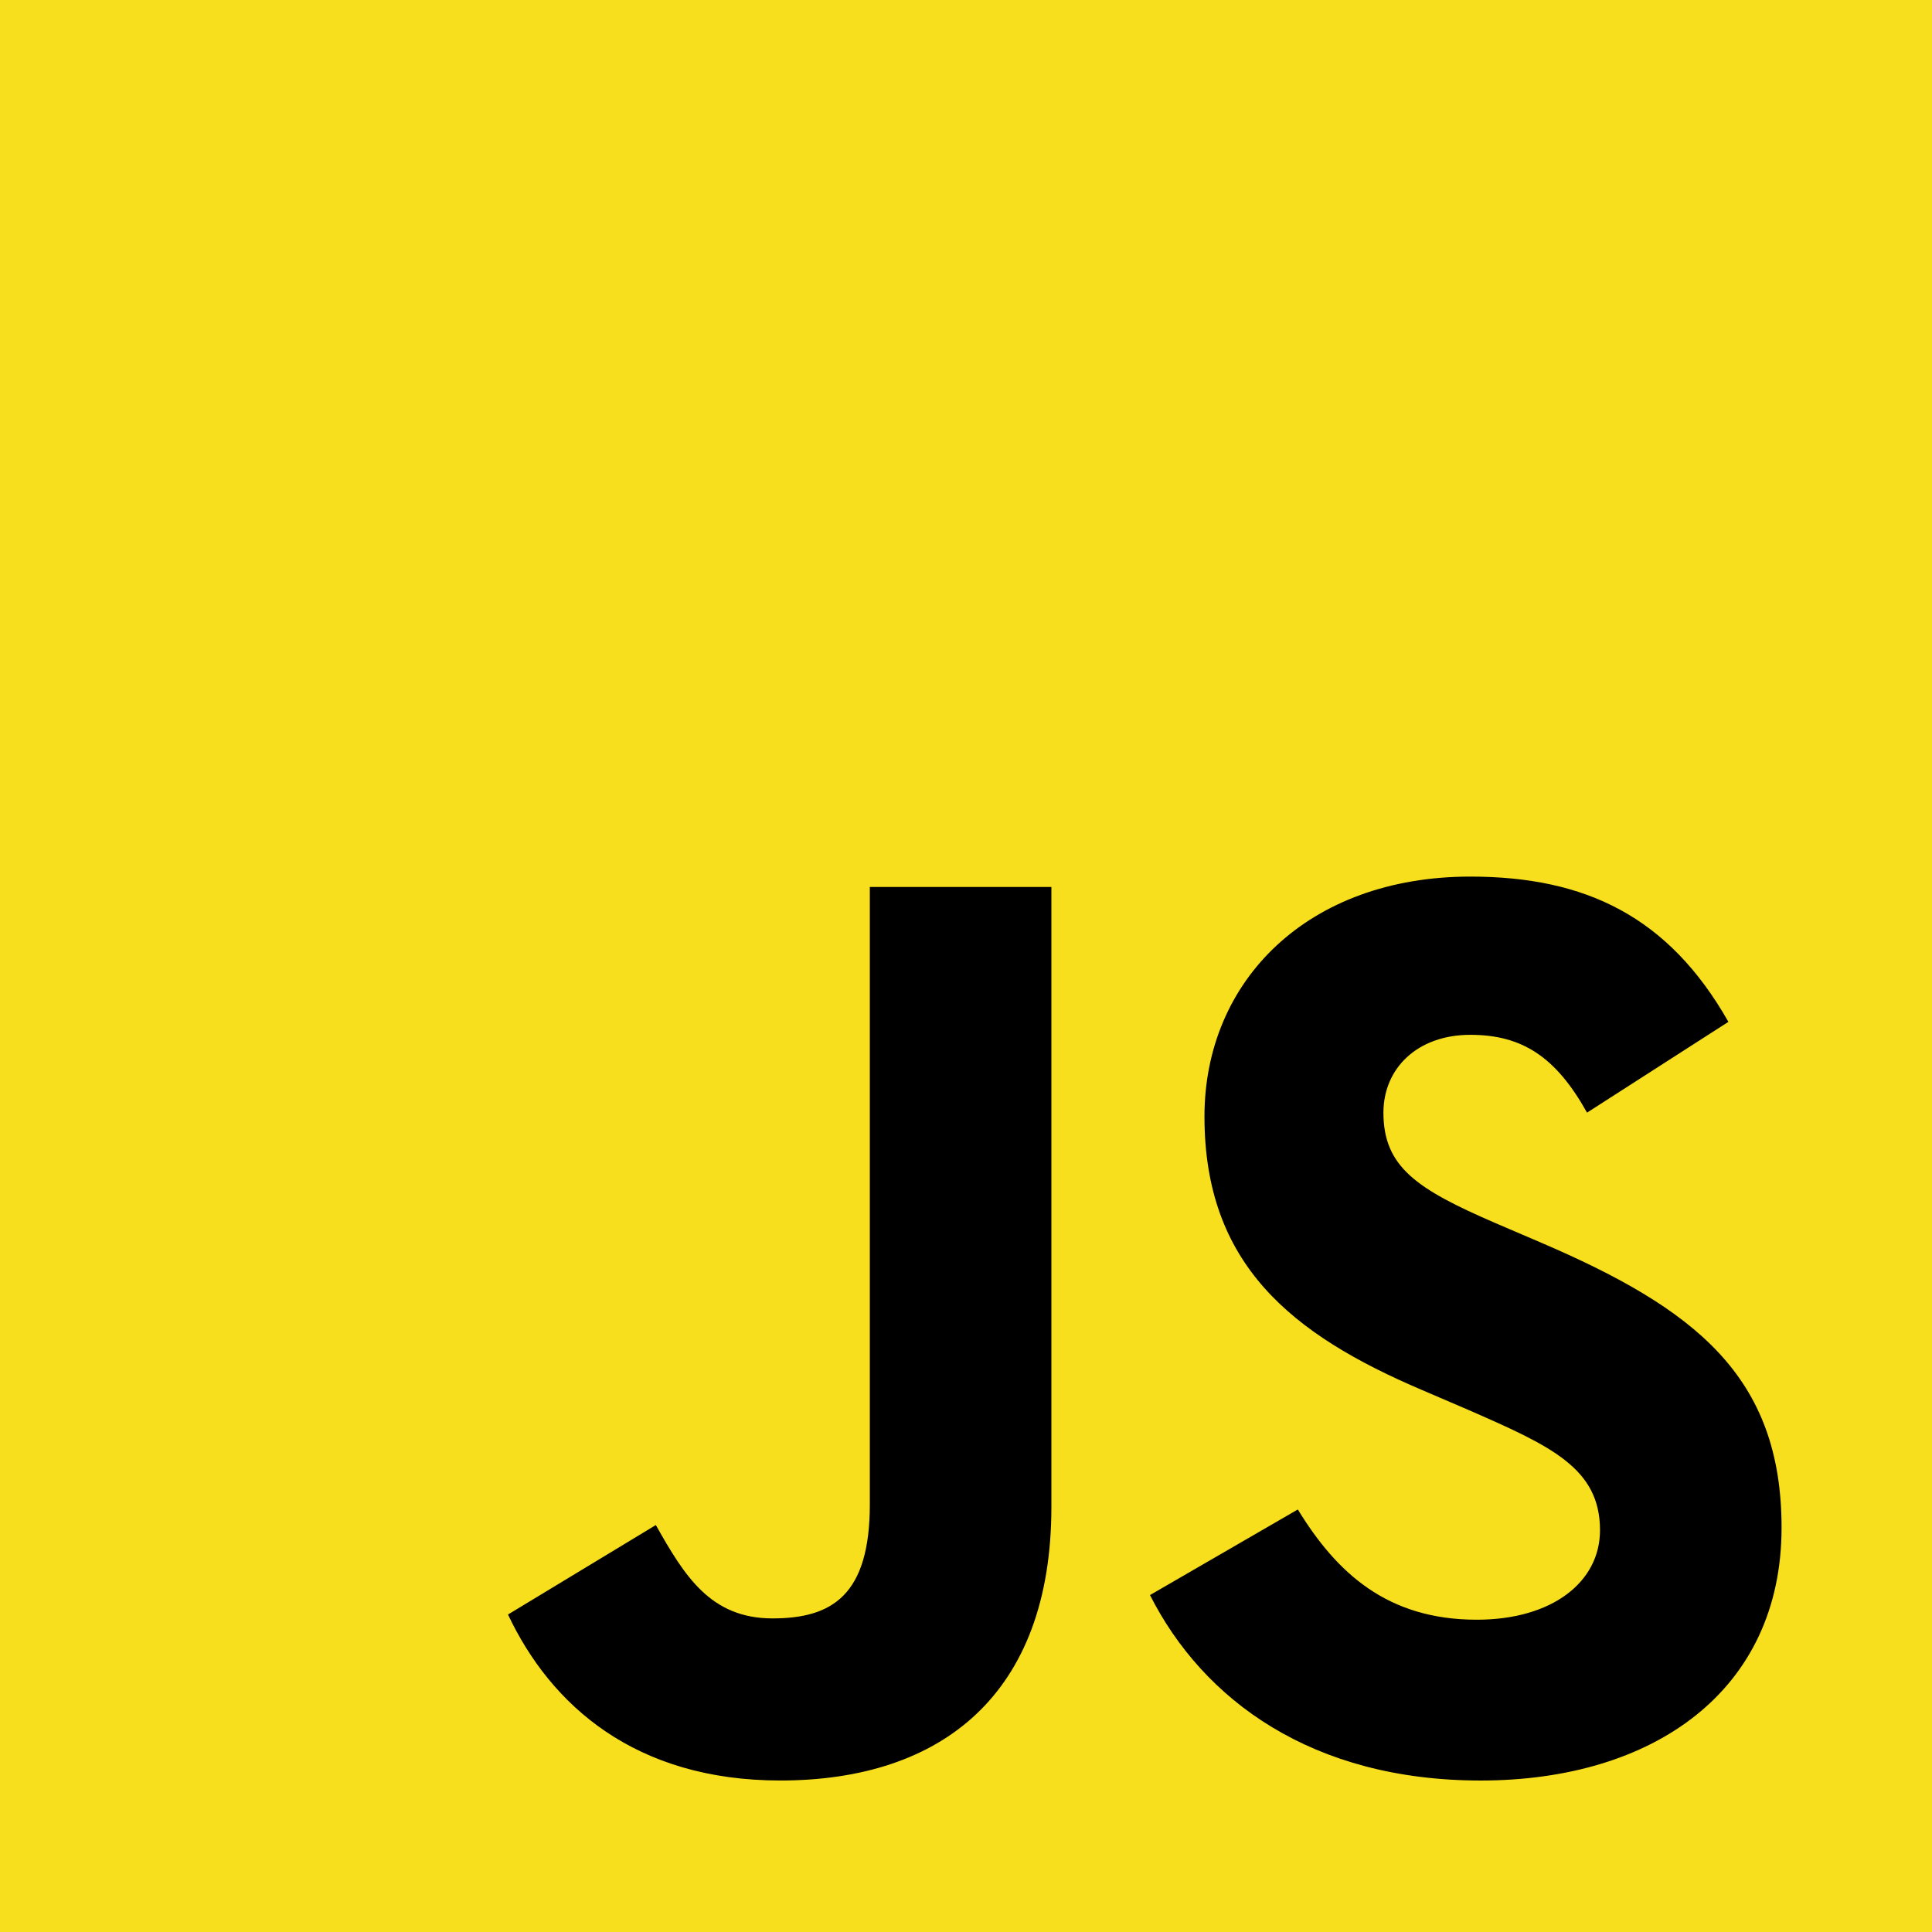
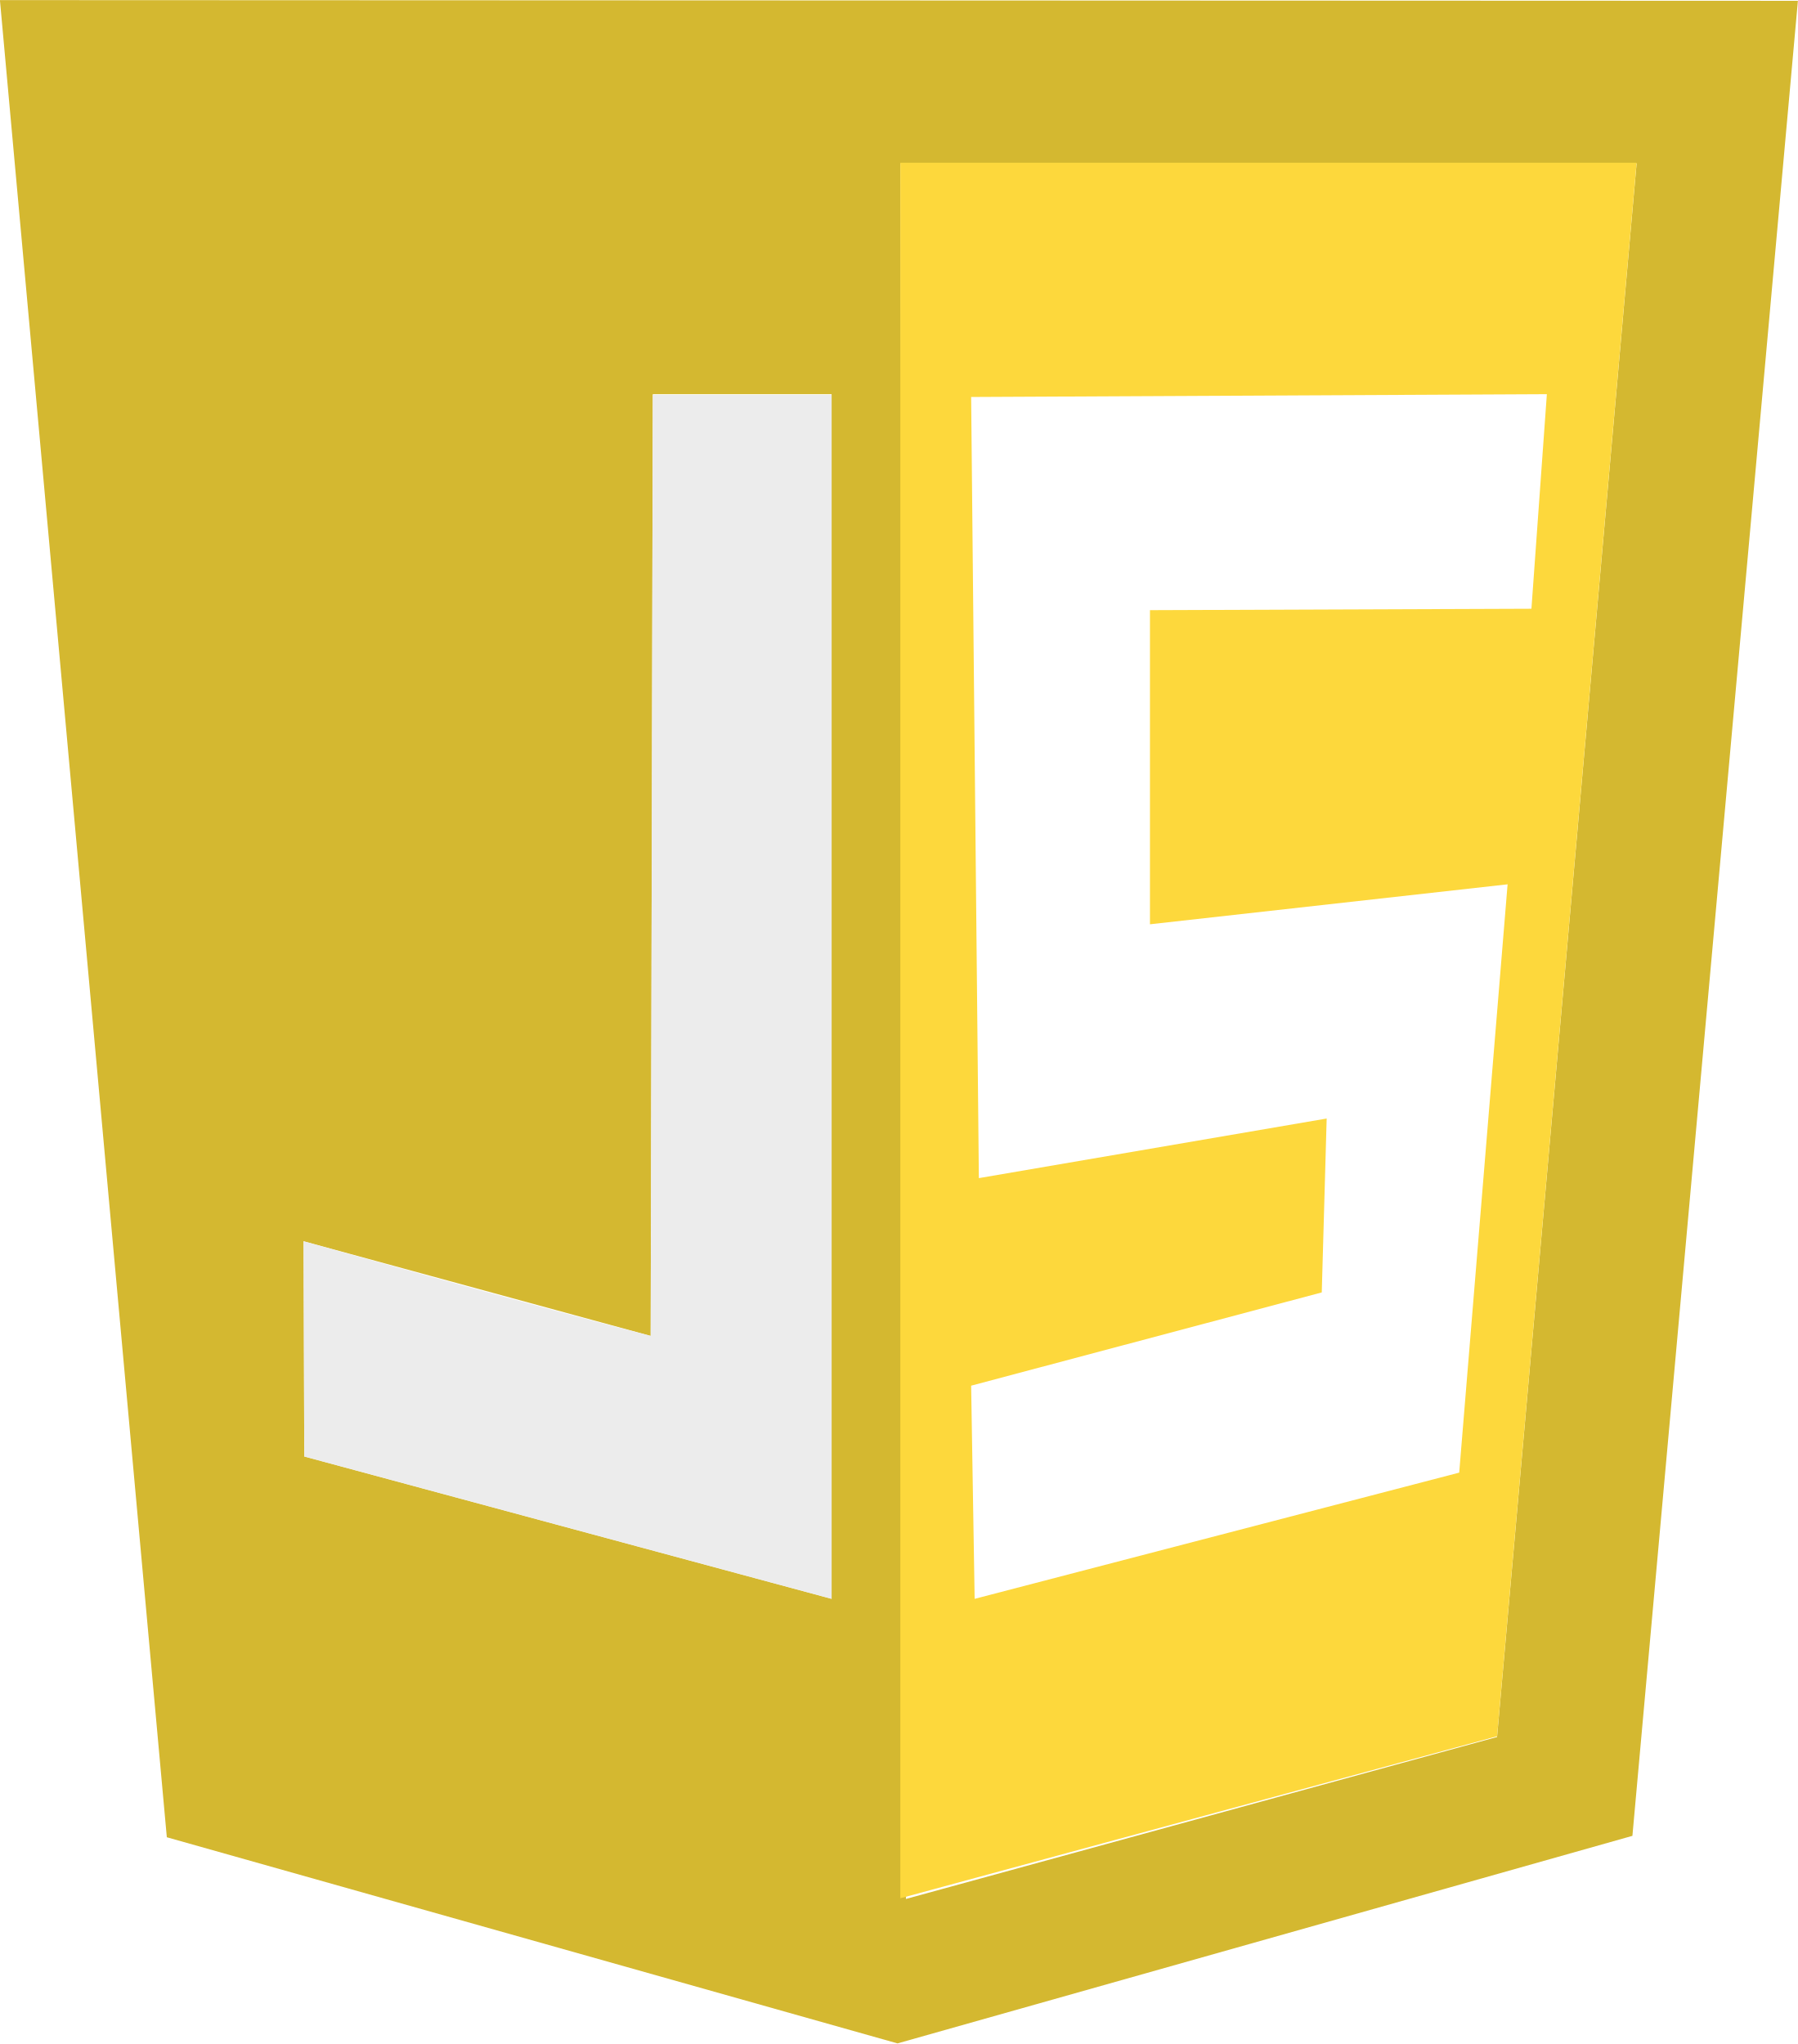
- <svg xmlns="http://www.w3.org/2000/svg" width="2500" height="2500" viewBox="0 0 256 256" preserveAspectRatio="xMinYMin meet">
-   <path d="M0 0h256v256H0V0z" fill="#F7DF1E" />
-   <path d="M67.312 213.932l19.59-11.856c3.78 6.701 7.218 12.371 15.465 12.371 7.905 0 12.89-3.092 12.89-15.12v-81.798h24.057v82.138c0 24.917-14.606 36.259-35.916 36.259-19.245 0-30.416-9.967-36.087-21.996M152.381 211.354l19.588-11.341c5.157 8.421 11.859 14.607 23.715 14.607 9.969 0 16.325-4.984 16.325-11.858 0-8.248-6.53-11.17-17.528-15.98l-6.013-2.58c-17.357-7.387-28.87-16.667-28.87-36.257 0-18.044 13.747-31.792 35.228-31.792 15.294 0 26.292 5.328 34.196 19.247L210.29 147.43c-4.125-7.389-8.591-10.31-15.465-10.31-7.046 0-11.514 4.468-11.514 10.31 0 7.217 4.468 10.14 14.778 14.608l6.014 2.577c20.45 8.765 31.963 17.7 31.963 37.804 0 21.654-17.012 33.51-39.867 33.51-22.339 0-36.774-10.654-43.819-24.574" />
+ <svg xmlns="http://www.w3.org/2000/svg" id="svg4525" viewBox="0 0 256.4 291.5" width="2199" height="2500">
+   <style>.st0{fill:#d4b830}.st1,.st2{opacity:.986;fill:#ebebeb;fill-opacity:0;enable-background:new}.st2{fill-opacity:.922}.st3{fill:#fdd83c}</style>
+   <g id="g5193" transform="translate(4.988 -113.385)">
+     <path id="path5113" class="st0" d="M18.8 375.4L-5 113.4l256.4.1-23.6 261.7L123 404.8 18.8 375.4zm189.7-14.3l19.9-224.4h-105l.8 247.5 84.3-23.1zm-94.9-191.5H88.1l-.3 134.3-49.5-13.5.1 30.7 75.2 20.3V169.6z" />
+     <path id="path5159" class="st1" d="M105.2 338.9c-3.3-1-19.6-5.4-36.2-9.9l-30.1-8.1v-15.1c0-14.8 0-15.1 1.5-14.6.8.3 11.8 3.3 24.4 6.8l22.9 6.3.2-67 .2-67h25v85.2c0 67.7-.2 85.2-.9 85.2-.5-.1-3.7-.9-7-1.8z" />
+     <path id="path5157" class="st2" d="M38.4 321.1l-.1-30.7s31.6 8.9 49.5 13.5l.3-134.2h25.5v171.7l-75.2-20.3z" />
+     <path id="path5117" class="st3" d="M123.4 136.6h105L208.5 361l-85.1 23.1V136.6zm79.7 186.8l6.9-83.9-51 5.7v-44.8l54.4-.2 2.2-30.6-82.1.4 1.1 111.4 49.6-8.5-.7 24.8-50 13.3.5 30.4 69.1-18z" />
+   </g>
</svg>
